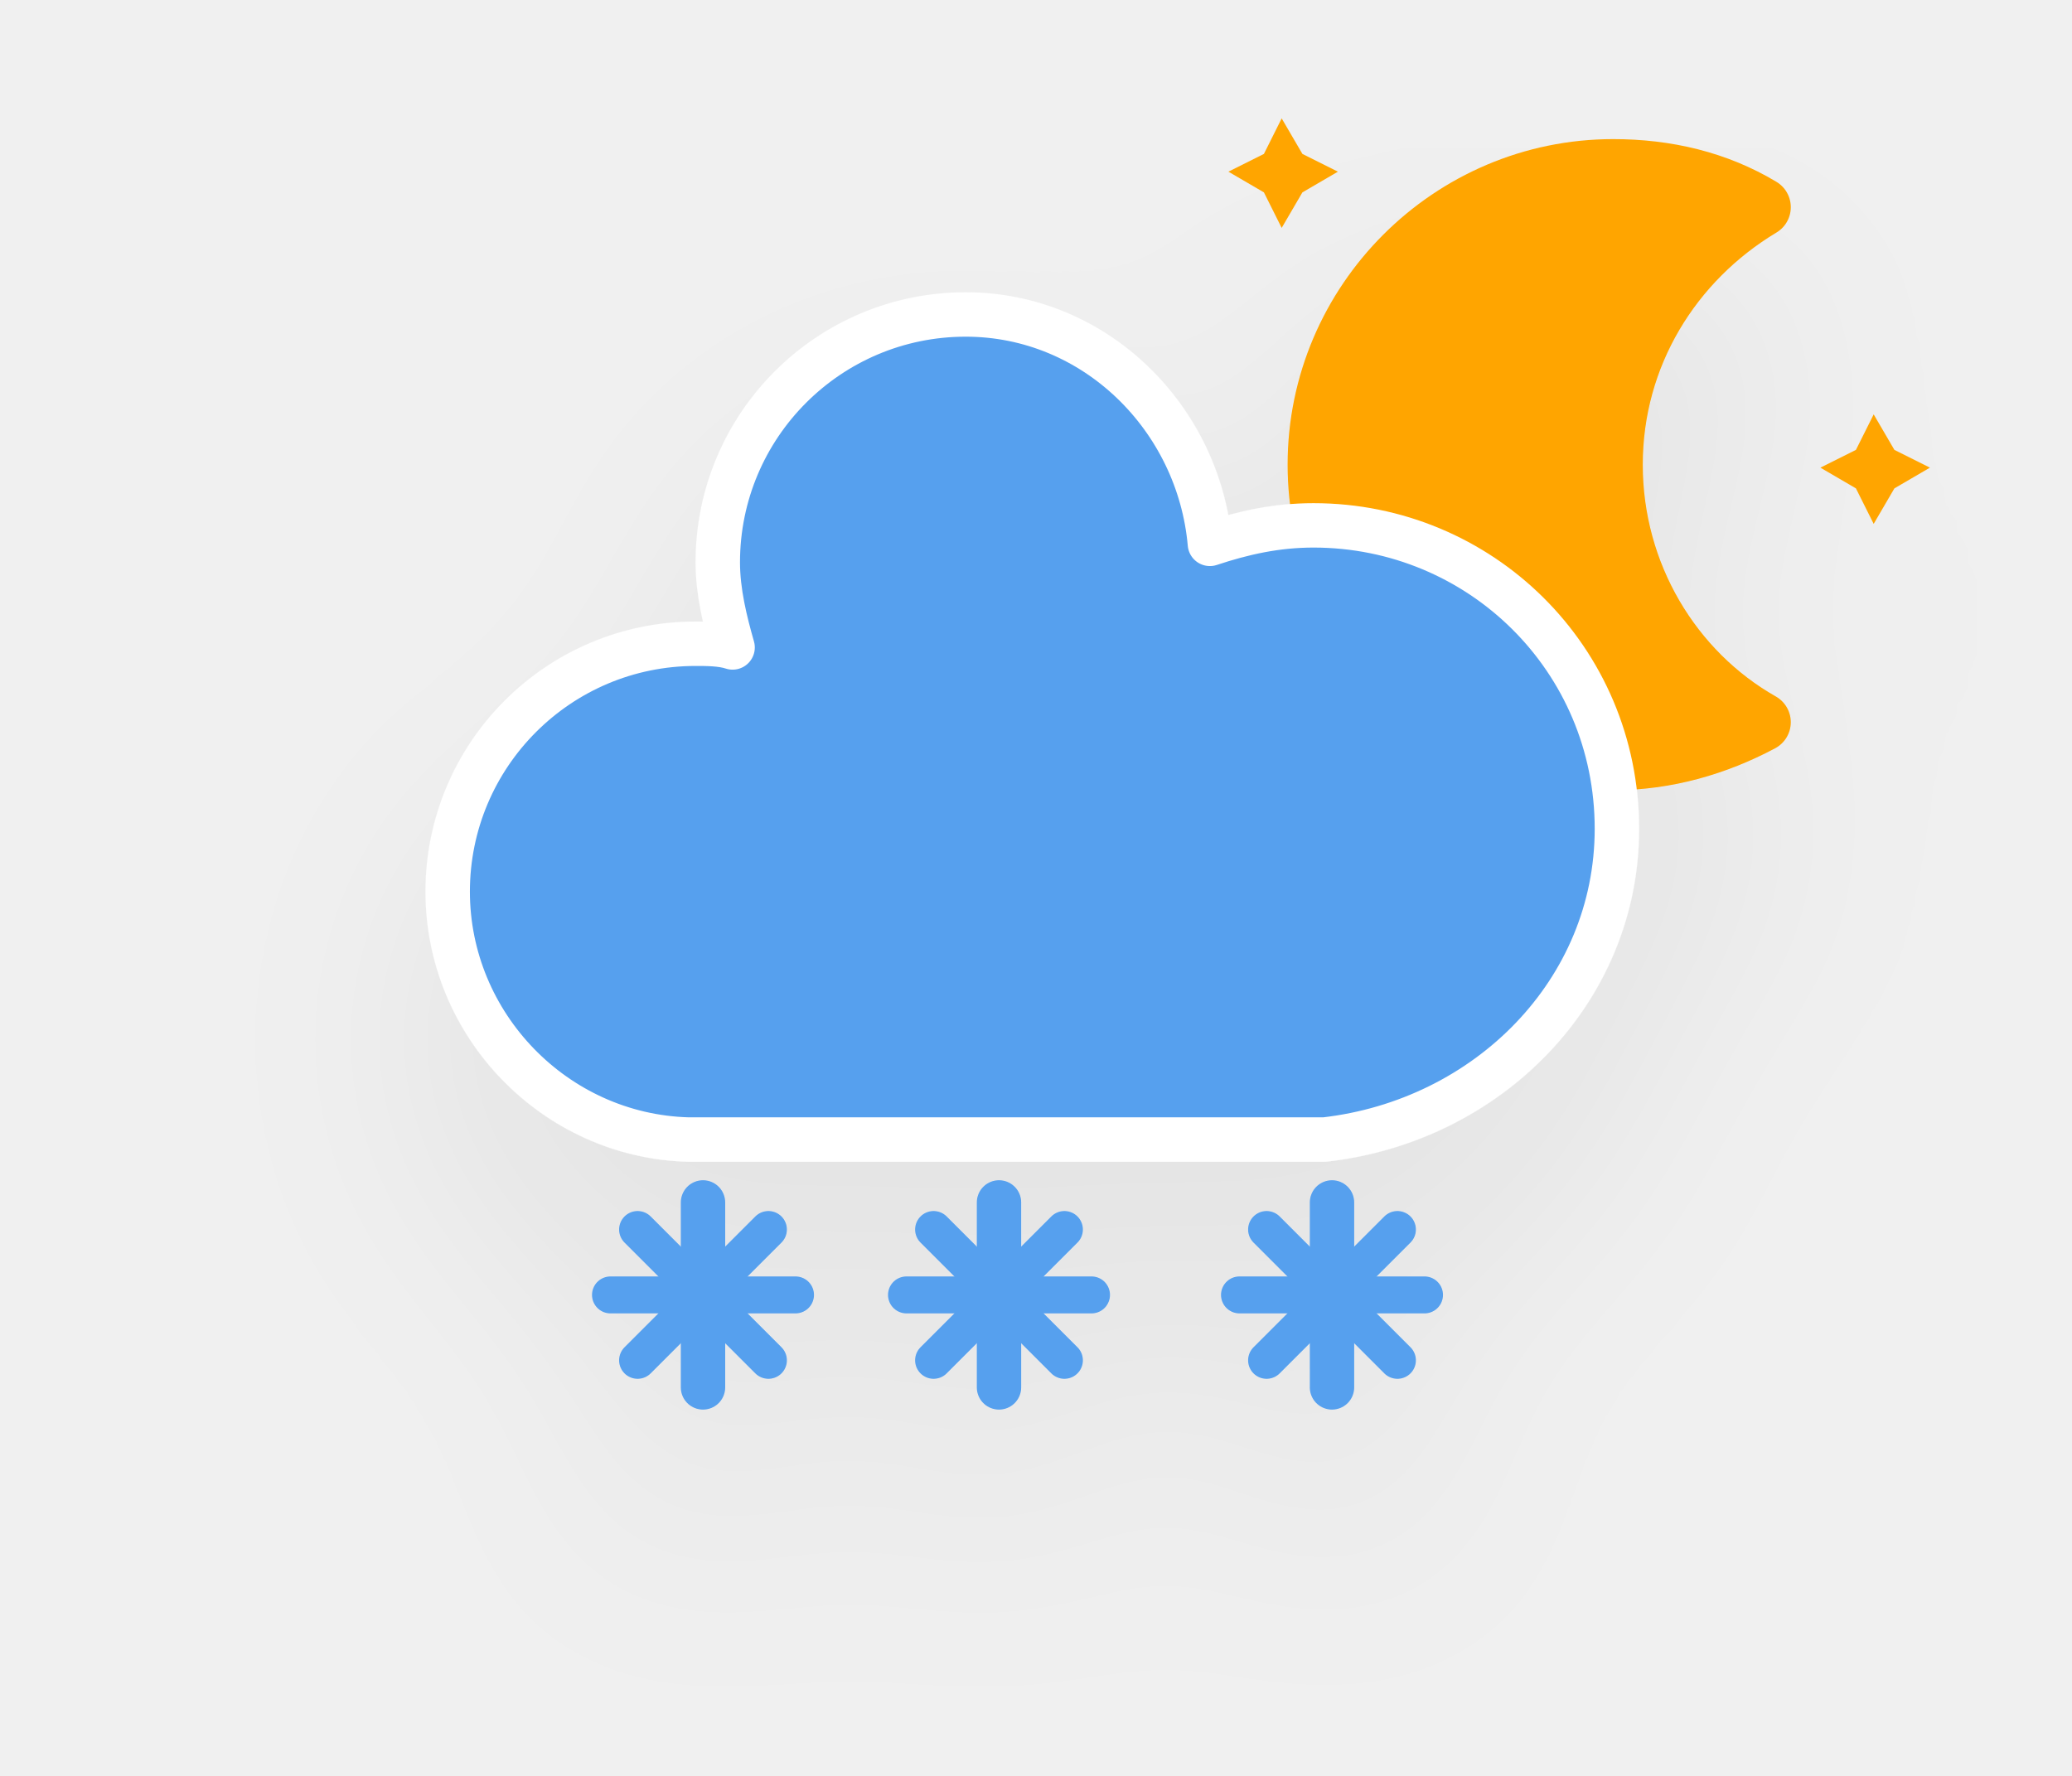
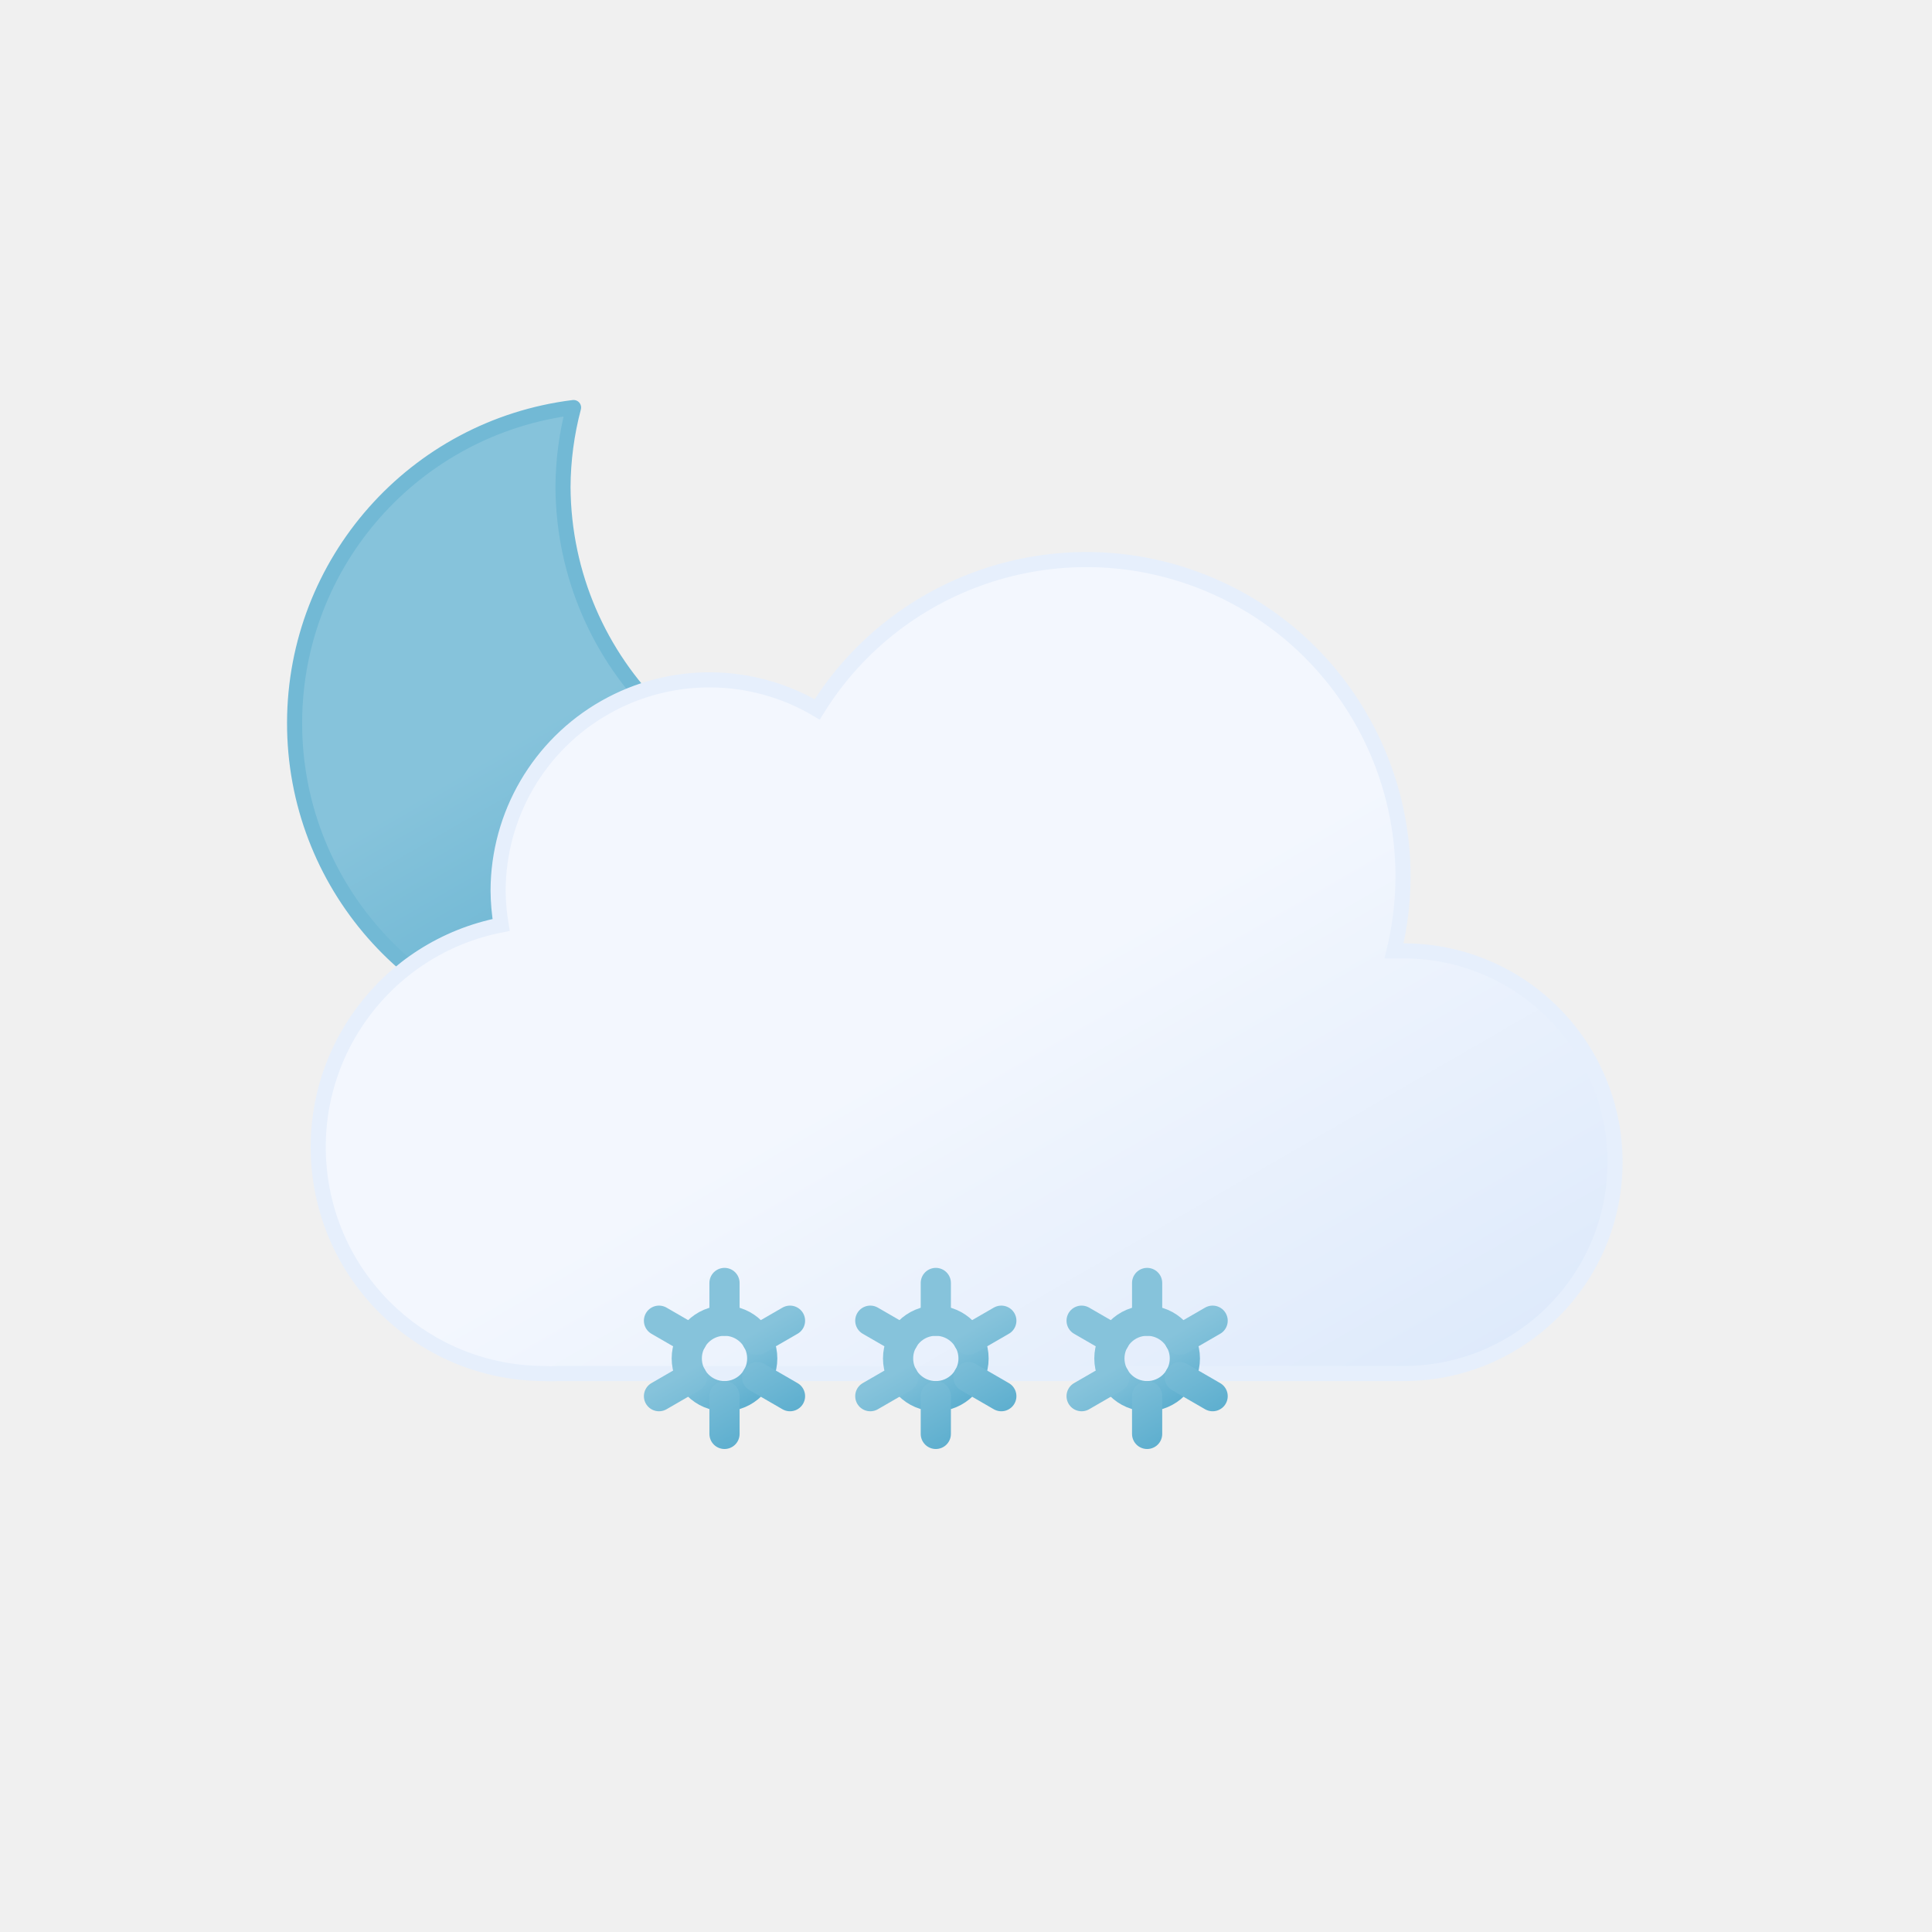
- <svg xmlns="http://www.w3.org/2000/svg" width="56" height="48" version="1.1">
+ <svg xmlns="http://www.w3.org/2000/svg" xmlns:xlink="http://www.w3.org/1999/xlink" viewBox="0 0 64 64">
  <defs>
-     <filter id="blur" x="-.247" y="-.269" width="1.494" height="1.676">
-       <feGaussianBlur in="SourceAlpha" stdDeviation="3" />
-       <feOffset dx="0" dy="4" result="offsetblur" />
-       <feComponentTransfer>
-         <feFuncA slope="0.05" type="linear" />
-       </feComponentTransfer>
-       <feMerge>
-         <feMergeNode />
-         <feMergeNode in="SourceGraphic" />
-       </feMerge>
-     </filter>
-     <style type="text/css">
-          
-          /*
- ** CLOUDS
- */
-          @keyframes am-weather-cloud-2 {
-             0% {
-                -webkit-transform: translate(0px, 0px);
-                -moz-transform: translate(0px, 0px);
-                -ms-transform: translate(0px, 0px);
-                transform: translate(0px, 0px);
-             }
- 
-             50% {
-                -webkit-transform: translate(2px, 0px);
-                -moz-transform: translate(2px, 0px);
-                -ms-transform: translate(2px, 0px);
-                transform: translate(2px, 0px);
-             }
- 
-             100% {
-                -webkit-transform: translate(0px, 0px);
-                -moz-transform: translate(0px, 0px);
-                -ms-transform: translate(0px, 0px);
-                transform: translate(0px, 0px);
-             }
-          }
- 
-          .am-weather-cloud-2 {
-             -webkit-animation-name: am-weather-cloud-2;
-             -moz-animation-name: am-weather-cloud-2;
-             animation-name: am-weather-cloud-2;
-             -webkit-animation-duration: 3s;
-             -moz-animation-duration: 3s;
-             animation-duration: 3s;
-             -webkit-animation-timing-function: linear;
-             -moz-animation-timing-function: linear;
-             animation-timing-function: linear;
-             -webkit-animation-iteration-count: infinite;
-             -moz-animation-iteration-count: infinite;
-             animation-iteration-count: infinite;
-          }
- 
-          /*
- ** MOON
- */
-          @keyframes am-weather-moon {
-             0% {
-                -webkit-transform: rotate(0deg);
-                -moz-transform: rotate(0deg);
-                -ms-transform: rotate(0deg);
-                transform: rotate(0deg);
-             }
- 
-             50% {
-                -webkit-transform: rotate(15deg);
-                -moz-transform: rotate(15deg);
-                -ms-transform: rotate(15deg);
-                transform: rotate(15deg);
-             }
- 
-             100% {
-                -webkit-transform: rotate(0deg);
-                -moz-transform: rotate(0deg);
-                -ms-transform: rotate(0deg);
-                transform: rotate(0deg);
-             }
-          }
- 
-          .am-weather-moon {
-             -webkit-animation-name: am-weather-moon;
-             -moz-animation-name: am-weather-moon;
-             -ms-animation-name: am-weather-moon;
-             animation-name: am-weather-moon;
-             -webkit-animation-duration: 6s;
-             -moz-animation-duration: 6s;
-             -ms-animation-duration: 6s;
-             animation-duration: 6s;
-             -webkit-animation-timing-function: linear;
-             -moz-animation-timing-function: linear;
-             -ms-animation-timing-function: linear;
-             animation-timing-function: linear;
-             -webkit-animation-iteration-count: infinite;
-             -moz-animation-iteration-count: infinite;
-             -ms-animation-iteration-count: infinite;
-             animation-iteration-count: infinite;
-             -webkit-transform-origin: 12.5px 15.15px 0;
-             /* TODO FF CENTER ISSUE */
-             -moz-transform-origin: 12.5px 15.15px 0;
-             /* TODO FF CENTER ISSUE */
-             -ms-transform-origin: 12.5px 15.15px 0;
-             /* TODO FF CENTER ISSUE */
-             transform-origin: 12.5px 15.15px 0;
-             /* TODO FF CENTER ISSUE */
-          }
- 
-          @keyframes am-weather-moon-star-1 {
-             0% {
-                opacity: 0;
-             }
- 
-             100% {
-                opacity: 1;
-             }
-          }
- 
-          .am-weather-moon-star-1 {
-             -webkit-animation-name: am-weather-moon-star-1;
-             -moz-animation-name: am-weather-moon-star-1;
-             -ms-animation-name: am-weather-moon-star-1;
-             animation-name: am-weather-moon-star-1;
-             -webkit-animation-delay: 3s;
-             -moz-animation-delay: 3s;
-             -ms-animation-delay: 3s;
-             animation-delay: 3s;
-             -webkit-animation-duration: 5s;
-             -moz-animation-duration: 5s;
-             -ms-animation-duration: 5s;
-             animation-duration: 5s;
-             -webkit-animation-timing-function: linear;
-             -moz-animation-timing-function: linear;
-             -ms-animation-timing-function: linear;
-             animation-timing-function: linear;
-             -webkit-animation-iteration-count: 1;
-             -moz-animation-iteration-count: 1;
-             -ms-animation-iteration-count: 1;
-             animation-iteration-count: 1;
-          }
- 
-          @keyframes am-weather-moon-star-2 {
-             0% {
-                opacity: 0;
-             }
- 
-             100% {
-                opacity: 1;
-             }
-          }
- 
-          .am-weather-moon-star-2 {
-             -webkit-animation-name: am-weather-moon-star-2;
-             -moz-animation-name: am-weather-moon-star-2;
-             -ms-animation-name: am-weather-moon-star-2;
-             animation-name: am-weather-moon-star-2;
-             -webkit-animation-delay: 5s;
-             -moz-animation-delay: 5s;
-             -ms-animation-delay: 5s;
-             animation-delay: 5s;
-             -webkit-animation-duration: 4s;
-             -moz-animation-duration: 4s;
-             -ms-animation-duration: 4s;
-             animation-duration: 4s;
-             -webkit-animation-timing-function: linear;
-             -moz-animation-timing-function: linear;
-             -ms-animation-timing-function: linear;
-             animation-timing-function: linear;
-             -webkit-animation-iteration-count: 1;
-             -moz-animation-iteration-count: 1;
-             -ms-animation-iteration-count: 1;
-             animation-iteration-count: 1;
-          }
- 
-          /*
- ** SNOW
- */
-          @keyframes am-weather-snow {
-             0% {
-                -webkit-transform: translateX(0) translateY(0);
-                -moz-transform: translateX(0) translateY(0);
-                -ms-transform: translateX(0) translateY(0);
-                transform: translateX(0) translateY(0);
-             }
- 
-             33.33% {
-                -webkit-transform: translateX(-1.2px) translateY(2px);
-                -moz-transform: translateX(-1.2px) translateY(2px);
-                -ms-transform: translateX(-1.2px) translateY(2px);
-                transform: translateX(-1.2px) translateY(2px);
-             }
- 
-             66.66% {
-                -webkit-transform: translateX(1.4px) translateY(4px);
-                -moz-transform: translateX(1.4px) translateY(4px);
-                -ms-transform: translateX(1.4px) translateY(4px);
-                transform: translateX(1.4px) translateY(4px);
-                opacity: 1;
-             }
- 
-             100% {
-                -webkit-transform: translateX(-1.6px) translateY(6px);
-                -moz-transform: translateX(-1.6px) translateY(6px);
-                -ms-transform: translateX(-1.6px) translateY(6px);
-                transform: translateX(-1.6px) translateY(6px);
-                opacity: 0;
-             }
-          }
- 
-          @keyframes am-weather-snow-reverse {
-             0% {
-                -webkit-transform: translateX(0) translateY(0);
-                -moz-transform: translateX(0) translateY(0);
-                -ms-transform: translateX(0) translateY(0);
-                transform: translateX(0) translateY(0);
-             }
- 
-             33.33% {
-                -webkit-transform: translateX(1.2px) translateY(2px);
-                -moz-transform: translateX(1.2px) translateY(2px);
-                -ms-transform: translateX(1.2px) translateY(2px);
-                transform: translateX(1.2px) translateY(2px);
-             }
- 
-             66.66% {
-                -webkit-transform: translateX(-1.4px) translateY(4px);
-                -moz-transform: translateX(-1.4px) translateY(4px);
-                -ms-transform: translateX(-1.4px) translateY(4px);
-                transform: translateX(-1.4px) translateY(4px);
-                opacity: 1;
-             }
- 
-             100% {
-                -webkit-transform: translateX(1.6px) translateY(6px);
-                -moz-transform: translateX(1.6px) translateY(6px);
-                -ms-transform: translateX(1.6px) translateY(6px);
-                transform: translateX(1.6px) translateY(6px);
-                opacity: 0;
-             }
-          }
- 
-          .am-weather-snow-1 {
-             -webkit-animation-name: am-weather-snow;
-             -moz-animation-name: am-weather-snow;
-             -ms-animation-name: am-weather-snow;
-             animation-name: am-weather-snow;
-             -webkit-animation-duration: 2s;
-             -moz-animation-duration: 2s;
-             -ms-animation-duration: 2s;
-             animation-duration: 2s;
-             -webkit-animation-timing-function: linear;
-             -moz-animation-timing-function: linear;
-             -ms-animation-timing-function: linear;
-             animation-timing-function: linear;
-             -webkit-animation-iteration-count: infinite;
-             -moz-animation-iteration-count: infinite;
-             -ms-animation-iteration-count: infinite;
-             animation-iteration-count: infinite;
-          }
- 
-          .am-weather-snow-2 {
-             -webkit-animation-name: am-weather-snow;
-             -moz-animation-name: am-weather-snow;
-             -ms-animation-name: am-weather-snow;
-             animation-name: am-weather-snow;
-             -webkit-animation-delay: 1.2s;
-             -moz-animation-delay: 1.2s;
-             -ms-animation-delay: 1.2s;
-             animation-delay: 1.2s;
-             -webkit-animation-duration: 2s;
-             -moz-animation-duration: 2s;
-             -ms-animation-duration: 2s;
-             animation-duration: 2s;
-             -webkit-animation-timing-function: linear;
-             -moz-animation-timing-function: linear;
-             -ms-animation-timing-function: linear;
-             animation-timing-function: linear;
-             -webkit-animation-iteration-count: infinite;
-             -moz-animation-iteration-count: infinite;
-             -ms-animation-iteration-count: infinite;
-             animation-iteration-count: infinite;
-          }
- 
-          .am-weather-snow-3 {
-             -webkit-animation-name: am-weather-snow-reverse;
-             -moz-animation-name: am-weather-snow-reverse;
-             -ms-animation-name: am-weather-snow-reverse;
-             animation-name: am-weather-snow-reverse;
-             -webkit-animation-duration: 2s;
-             -moz-animation-duration: 2s;
-             -ms-animation-duration: 2s;
-             animation-duration: 2s;
-             -webkit-animation-timing-function: linear;
-             -moz-animation-timing-function: linear;
-             -ms-animation-timing-function: linear;
-             animation-timing-function: linear;
-             -webkit-animation-iteration-count: infinite;
-             -moz-animation-iteration-count: infinite;
-             -ms-animation-iteration-count: infinite;
-             animation-iteration-count: infinite;
-          }
-          
-       </style>
+     <linearGradient id="a" x1="13.58" x2="24.15" y1="15.57" y2="33.87" gradientUnits="userSpaceOnUse">
+       <stop offset="0" stop-color="#86c3db" />
+       <stop offset=".45" stop-color="#86c3db" />
+       <stop offset="1" stop-color="#5eafcf" />
+       <animateTransform attributeName="gradientTransform" dur="10s" repeatCount="indefinite" type="rotate" values="10 19.22 24.293; -10 19.22 24.293; 10 19.22 24.293" />
+     </linearGradient>
+     <linearGradient id="b" x1="22.56" x2="39.2" y1="21.96" y2="50.8" gradientUnits="userSpaceOnUse">
+       <stop offset="0" stop-color="#f3f7fe" />
+       <stop offset=".45" stop-color="#f3f7fe" />
+       <stop offset="1" stop-color="#deeafb" />
+     </linearGradient>
+     <linearGradient id="c" x1="30.12" x2="31.88" y1="43.48" y2="46.52" xlink:href="#a" />
+     <linearGradient id="d" x1="29.67" x2="32.33" y1="42.69" y2="47.31" xlink:href="#a" />
+     <linearGradient id="e" x1="23.12" x2="24.88" y1="43.48" y2="46.52" xlink:href="#a" />
+     <linearGradient id="f" x1="22.67" x2="25.33" y1="42.69" y2="47.31" xlink:href="#a" />
+     <linearGradient id="g" x1="37.12" x2="38.88" y1="43.48" y2="46.52" xlink:href="#a" />
+     <linearGradient id="h" x1="36.67" x2="39.33" y1="42.69" y2="47.31" xlink:href="#a" />
  </defs>
-   <g transform="translate(16,-2)" filter="url(#blur)">
-     <g transform="matrix(.8 0 0 .8 16 4)">
-       <g class="am-weather-moon-star-1" style="-moz-animation-delay:3s;-moz-animation-duration:5s;-moz-animation-iteration-count:1;-moz-animation-name:am-weather-moon-star-1;-moz-animation-timing-function:linear;-ms-animation-delay:3s;-ms-animation-duration:5s;-ms-animation-iteration-count:1;-ms-animation-name:am-weather-moon-star-1;-ms-animation-timing-function:linear;-webkit-animation-delay:3s;-webkit-animation-duration:5s;-webkit-animation-iteration-count:1;-webkit-animation-name:am-weather-moon-star-1;-webkit-animation-timing-function:linear">
-         <polygon points="4 4 3.3 5.2 2.7 4 1.5 3.3 2.7 2.7 3.3 1.5 4 2.7 5.2 3.3" fill="#ffa500" stroke-miterlimit="10" />
-       </g>
-       <g class="am-weather-moon-star-2" style="-moz-animation-delay:5s;-moz-animation-duration:4s;-moz-animation-iteration-count:1;-moz-animation-name:am-weather-moon-star-2;-moz-animation-timing-function:linear;-ms-animation-delay:5s;-ms-animation-duration:4s;-ms-animation-iteration-count:1;-ms-animation-name:am-weather-moon-star-2;-ms-animation-timing-function:linear;-webkit-animation-delay:5s;-webkit-animation-duration:4s;-webkit-animation-iteration-count:1;-webkit-animation-name:am-weather-moon-star-2;-webkit-animation-timing-function:linear">
-         <polygon transform="translate(20,10)" points="4 4 3.3 5.2 2.7 4 1.5 3.3 2.7 2.7 3.3 1.5 4 2.7 5.2 3.3" fill="#ffa500" stroke-miterlimit="10" />
-       </g>
-       <g class="am-weather-moon" style="-moz-animation-duration:6s;-moz-animation-iteration-count:infinite;-moz-animation-name:am-weather-moon;-moz-animation-timing-function:linear;-moz-transform-origin:12.5px 15.15px 0;-ms-animation-duration:6s;-ms-animation-iteration-count:infinite;-ms-animation-name:am-weather-moon;-ms-animation-timing-function:linear;-ms-transform-origin:12.5px 15.15px 0;-webkit-animation-duration:6s;-webkit-animation-iteration-count:infinite;-webkit-animation-name:am-weather-moon;-webkit-animation-timing-function:linear;-webkit-transform-origin:12.5px 15.15px 0">
-         <path d="m14.5 13.2c0-3.7 2-6.9 5-8.7-1.5-0.9-3.2-1.3-5-1.3-5.5 0-10 4.5-10 10s4.5 10 10 10c1.8 0 3.5-0.5 5-1.3-3-1.7-5-5-5-8.7z" fill="#ffa500" stroke="#ffa500" stroke-linejoin="round" stroke-width="2" />
-       </g>
-     </g>
-     <g class="am-weather-cloud-2" style="-moz-animation-duration:3s;-moz-animation-iteration-count:infinite;-moz-animation-name:am-weather-cloud-2;-moz-animation-timing-function:linear;-webkit-animation-duration:3s;-webkit-animation-iteration-count:infinite;-webkit-animation-name:am-weather-cloud-2;-webkit-animation-timing-function:linear">
-       <path transform="translate(-20,-11)" d="m47.7 35.4c0-4.6-3.7-8.2-8.2-8.2-1 0-1.9 0.2-2.8 0.5-0.3-3.4-3.1-6.2-6.6-6.2-3.7 0-6.7 3-6.7 6.7 0 0.8 0.2 1.6 0.4 2.3-0.3-0.1-0.7-0.1-1-0.1-3.7 0-6.7 3-6.7 6.7 0 3.6 2.9 6.6 6.5 6.7h17.2c4.4-0.5 7.9-4 7.9-8.4z" fill="#57a0ee" stroke="#fff" stroke-linejoin="round" stroke-width="1.2" />
-     </g>
-     <g class="am-weather-snow-1" style="-moz-animation-duration:2s;-moz-animation-iteration-count:infinite;-moz-animation-name:am-weather-snow;-moz-animation-timing-function:linear;-ms-animation-duration:2s;-ms-animation-iteration-count:infinite;-ms-animation-name:am-weather-snow;-ms-animation-timing-function:linear;-webkit-animation-duration:2s;-webkit-animation-iteration-count:infinite;-webkit-animation-name:am-weather-snow;-webkit-animation-timing-function:linear">
-       <g transform="translate(3,28)" fill="none" stroke="#57a0ee" stroke-linecap="round">
-         <line transform="translate(0,9)" y1="-2.5" y2="2.5" stroke-width="1.2" />
-         <line transform="rotate(45,-10.864,4.5)" y1="-2.5" y2="2.5" />
-         <line transform="rotate(90,-4.5,4.5)" y1="-2.5" y2="2.5" />
-         <line transform="rotate(135,-1.864,4.5)" y1="-2.5" y2="2.5" />
-       </g>
-     </g>
-     <g class="am-weather-snow-2" style="-moz-animation-delay:1.2s;-moz-animation-duration:2s;-moz-animation-iteration-count:infinite;-moz-animation-name:am-weather-snow;-moz-animation-timing-function:linear;-ms-animation-delay:1.2s;-ms-animation-duration:2s;-ms-animation-iteration-count:infinite;-ms-animation-name:am-weather-snow;-ms-animation-timing-function:linear;-webkit-animation-delay:1.2s;-webkit-animation-duration:2s;-webkit-animation-iteration-count:infinite;-webkit-animation-name:am-weather-snow;-webkit-animation-timing-function:linear">
-       <g transform="translate(11,28)" fill="none" stroke="#57a0ee" stroke-linecap="round">
-         <line transform="translate(0,9)" y1="-2.5" y2="2.5" stroke-width="1.2" />
-         <line transform="rotate(45,-10.864,4.5)" y1="-2.5" y2="2.5" />
-         <line transform="rotate(90,-4.5,4.5)" y1="-2.5" y2="2.5" />
-         <line transform="rotate(135,-1.864,4.5)" y1="-2.5" y2="2.5" />
-       </g>
-     </g>
-     <g class="am-weather-snow-3" style="-moz-animation-duration:2s;-moz-animation-iteration-count:infinite;-moz-animation-name:am-weather-snow-reverse;-moz-animation-timing-function:linear;-ms-animation-duration:2s;-ms-animation-iteration-count:infinite;-ms-animation-name:am-weather-snow-reverse;-ms-animation-timing-function:linear;-webkit-animation-duration:2s;-webkit-animation-iteration-count:infinite;-webkit-animation-name:am-weather-snow-reverse;-webkit-animation-timing-function:linear">
-       <g transform="translate(20,28)" fill="none" stroke="#57a0ee" stroke-linecap="round">
-         <line transform="translate(0,9)" y1="-2.5" y2="2.5" stroke-width="1.2" />
-         <line transform="rotate(45,-10.864,4.5)" y1="-2.5" y2="2.5" />
-         <line transform="rotate(90,-4.5,4.5)" y1="-2.5" y2="2.5" />
-         <line transform="rotate(135,-1.864,4.5)" y1="-2.5" y2="2.5" />
-       </g>
-     </g>
+   <path fill="url(#a)" stroke="#72b9d5" stroke-linecap="round" stroke-linejoin="round" stroke-width=".5" d="M29.33 26.68a10.61 10.61 0 01-10.68-10.54A10.5 10.5 0 0119 13.5a10.54 10.54 0 1011.5 13.11 11.48 11.48 0 01-1.17.07z">
+     <animateTransform attributeName="transform" dur="10s" repeatCount="indefinite" type="rotate" values="-10 19.22 24.293; 10 19.22 24.293; -10 19.22 24.293" />
+   </path>
+   <path fill="url(#b)" stroke="#e6effc" stroke-miterlimit="10" stroke-width=".5" d="M46.5 31.5h-.32a10.49 10.49 0 00-19.11-8 7 7 0 00-10.57 6 7.21 7.21 0 00.1 1.14A7.5 7.5 0 0018 45.5a4.19 4.19 0 00.5 0v0h28a7 7 0 000-14z" />
+   <g>
+     <circle cx="31" cy="45" r="1.25" fill="none" stroke="url(#c)" stroke-miterlimit="10" />
+     <path fill="none" stroke="url(#d)" stroke-linecap="round" stroke-miterlimit="10" d="M33.17 46.25l-1.09-.63m-2.16-1.24l-1.09-.63M31 42.5v1.25m0 3.75v-1.25m-1.08-.63l-1.09.63m4.34-2.5l-1.09.63" />
+     <animateTransform additive="sum" attributeName="transform" dur="4s" repeatCount="indefinite" type="translate" values="-1 -6; 1 12" />
+     <animateTransform additive="sum" attributeName="transform" dur="9s" repeatCount="indefinite" type="rotate" values="0 31 45; 360 31 45" />
+     <animate attributeName="opacity" dur="4s" repeatCount="indefinite" values="0;1;1;1;0" />
+   </g>
+   <g>
+     <circle cx="24" cy="45" r="1.25" fill="none" stroke="url(#e)" stroke-miterlimit="10" />
+     <path fill="none" stroke="url(#f)" stroke-linecap="round" stroke-miterlimit="10" d="M26.17 46.25l-1.09-.63m-2.16-1.24l-1.09-.63M24 42.5v1.25m0 3.75v-1.25m-1.08-.63l-1.09.63m4.34-2.5l-1.09.63" />
+     <animateTransform additive="sum" attributeName="transform" begin="-2s" dur="4s" repeatCount="indefinite" type="translate" values="1 -6; -1 12" />
+     <animateTransform additive="sum" attributeName="transform" dur="9s" repeatCount="indefinite" type="rotate" values="0 24 45; 360 24 45" />
+     <animate attributeName="opacity" begin="-2s" dur="4s" repeatCount="indefinite" values="0;1;1;1;0" />
+   </g>
+   <g>
+     <circle cx="38" cy="45" r="1.25" fill="none" stroke="url(#g)" stroke-miterlimit="10" />
+     <path fill="none" stroke="url(#h)" stroke-linecap="round" stroke-miterlimit="10" d="M40.17 46.25l-1.09-.63m-2.16-1.24l-1.09-.63M38 42.5v1.25m0 3.75v-1.25m-1.08-.63l-1.09.63m4.34-2.5l-1.09.63" />
+     <animateTransform additive="sum" attributeName="transform" begin="-1s" dur="4s" repeatCount="indefinite" type="translate" values="1 -6; -1 12" />
+     <animateTransform additive="sum" attributeName="transform" dur="9s" repeatCount="indefinite" type="rotate" values="0 38 45; 360 38 45" />
+     <animate attributeName="opacity" begin="-1s" dur="4s" repeatCount="indefinite" values="0;1;1;1;0" />
  </g>
</svg>
